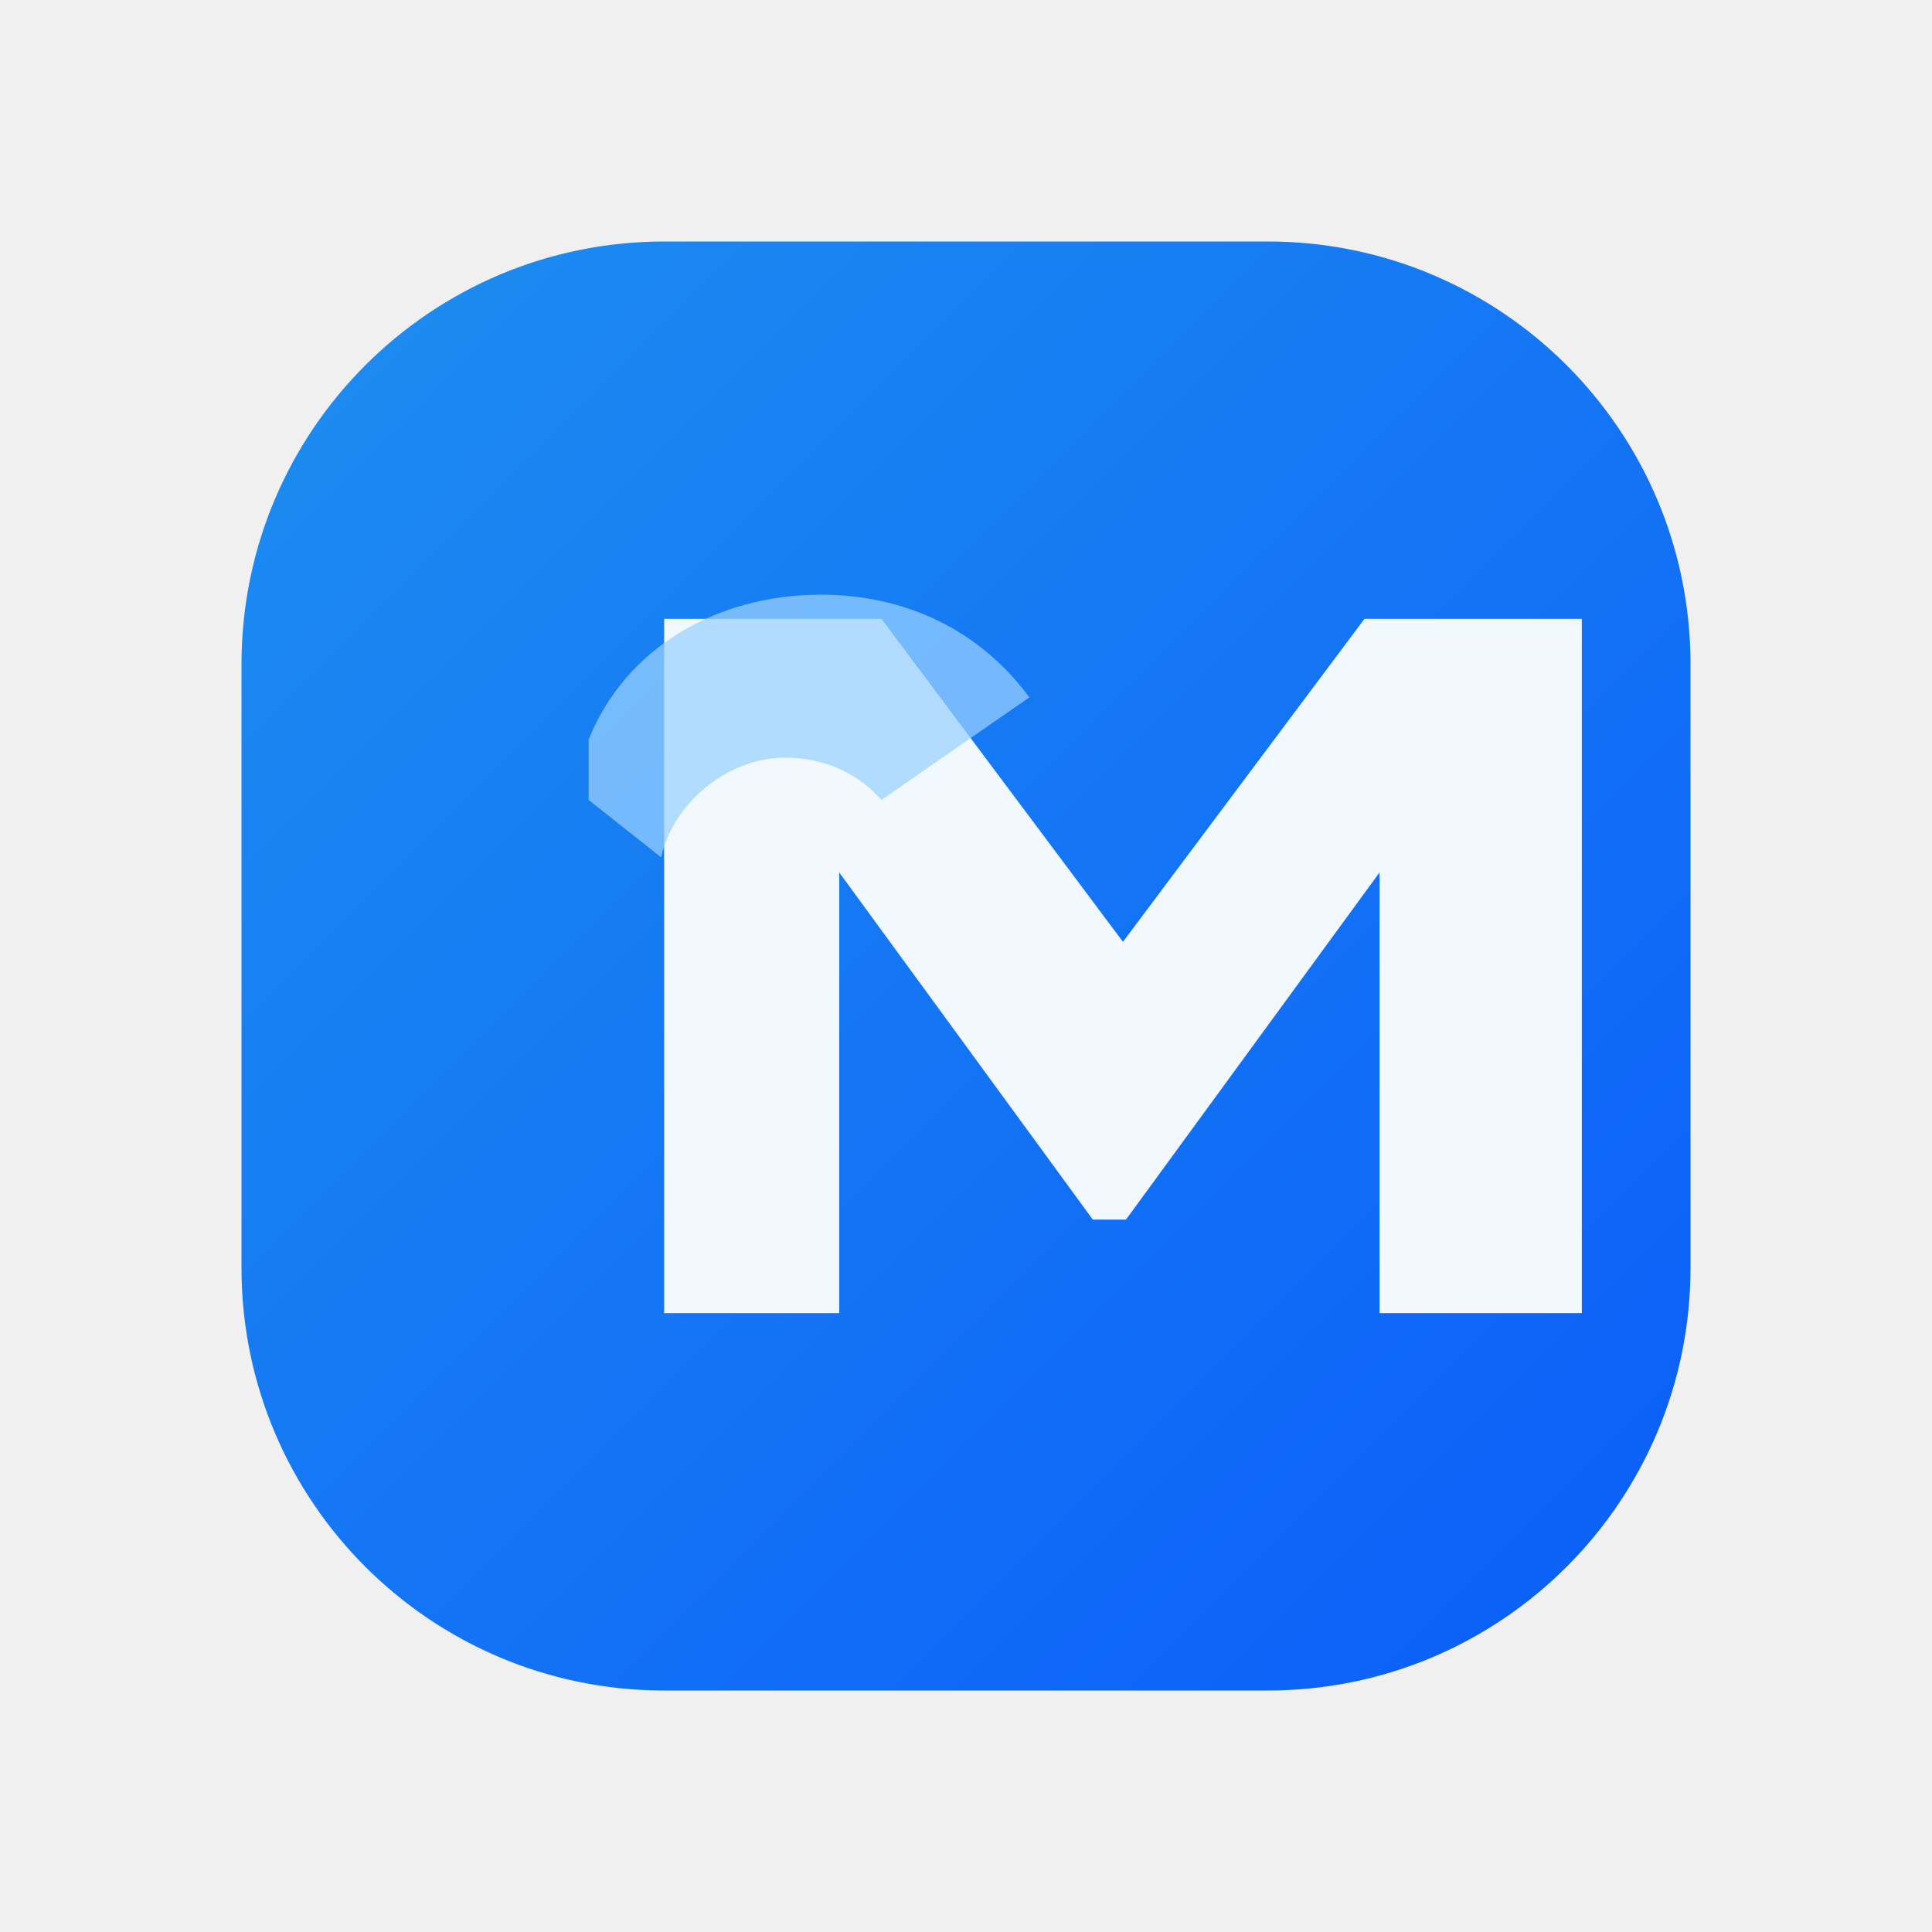
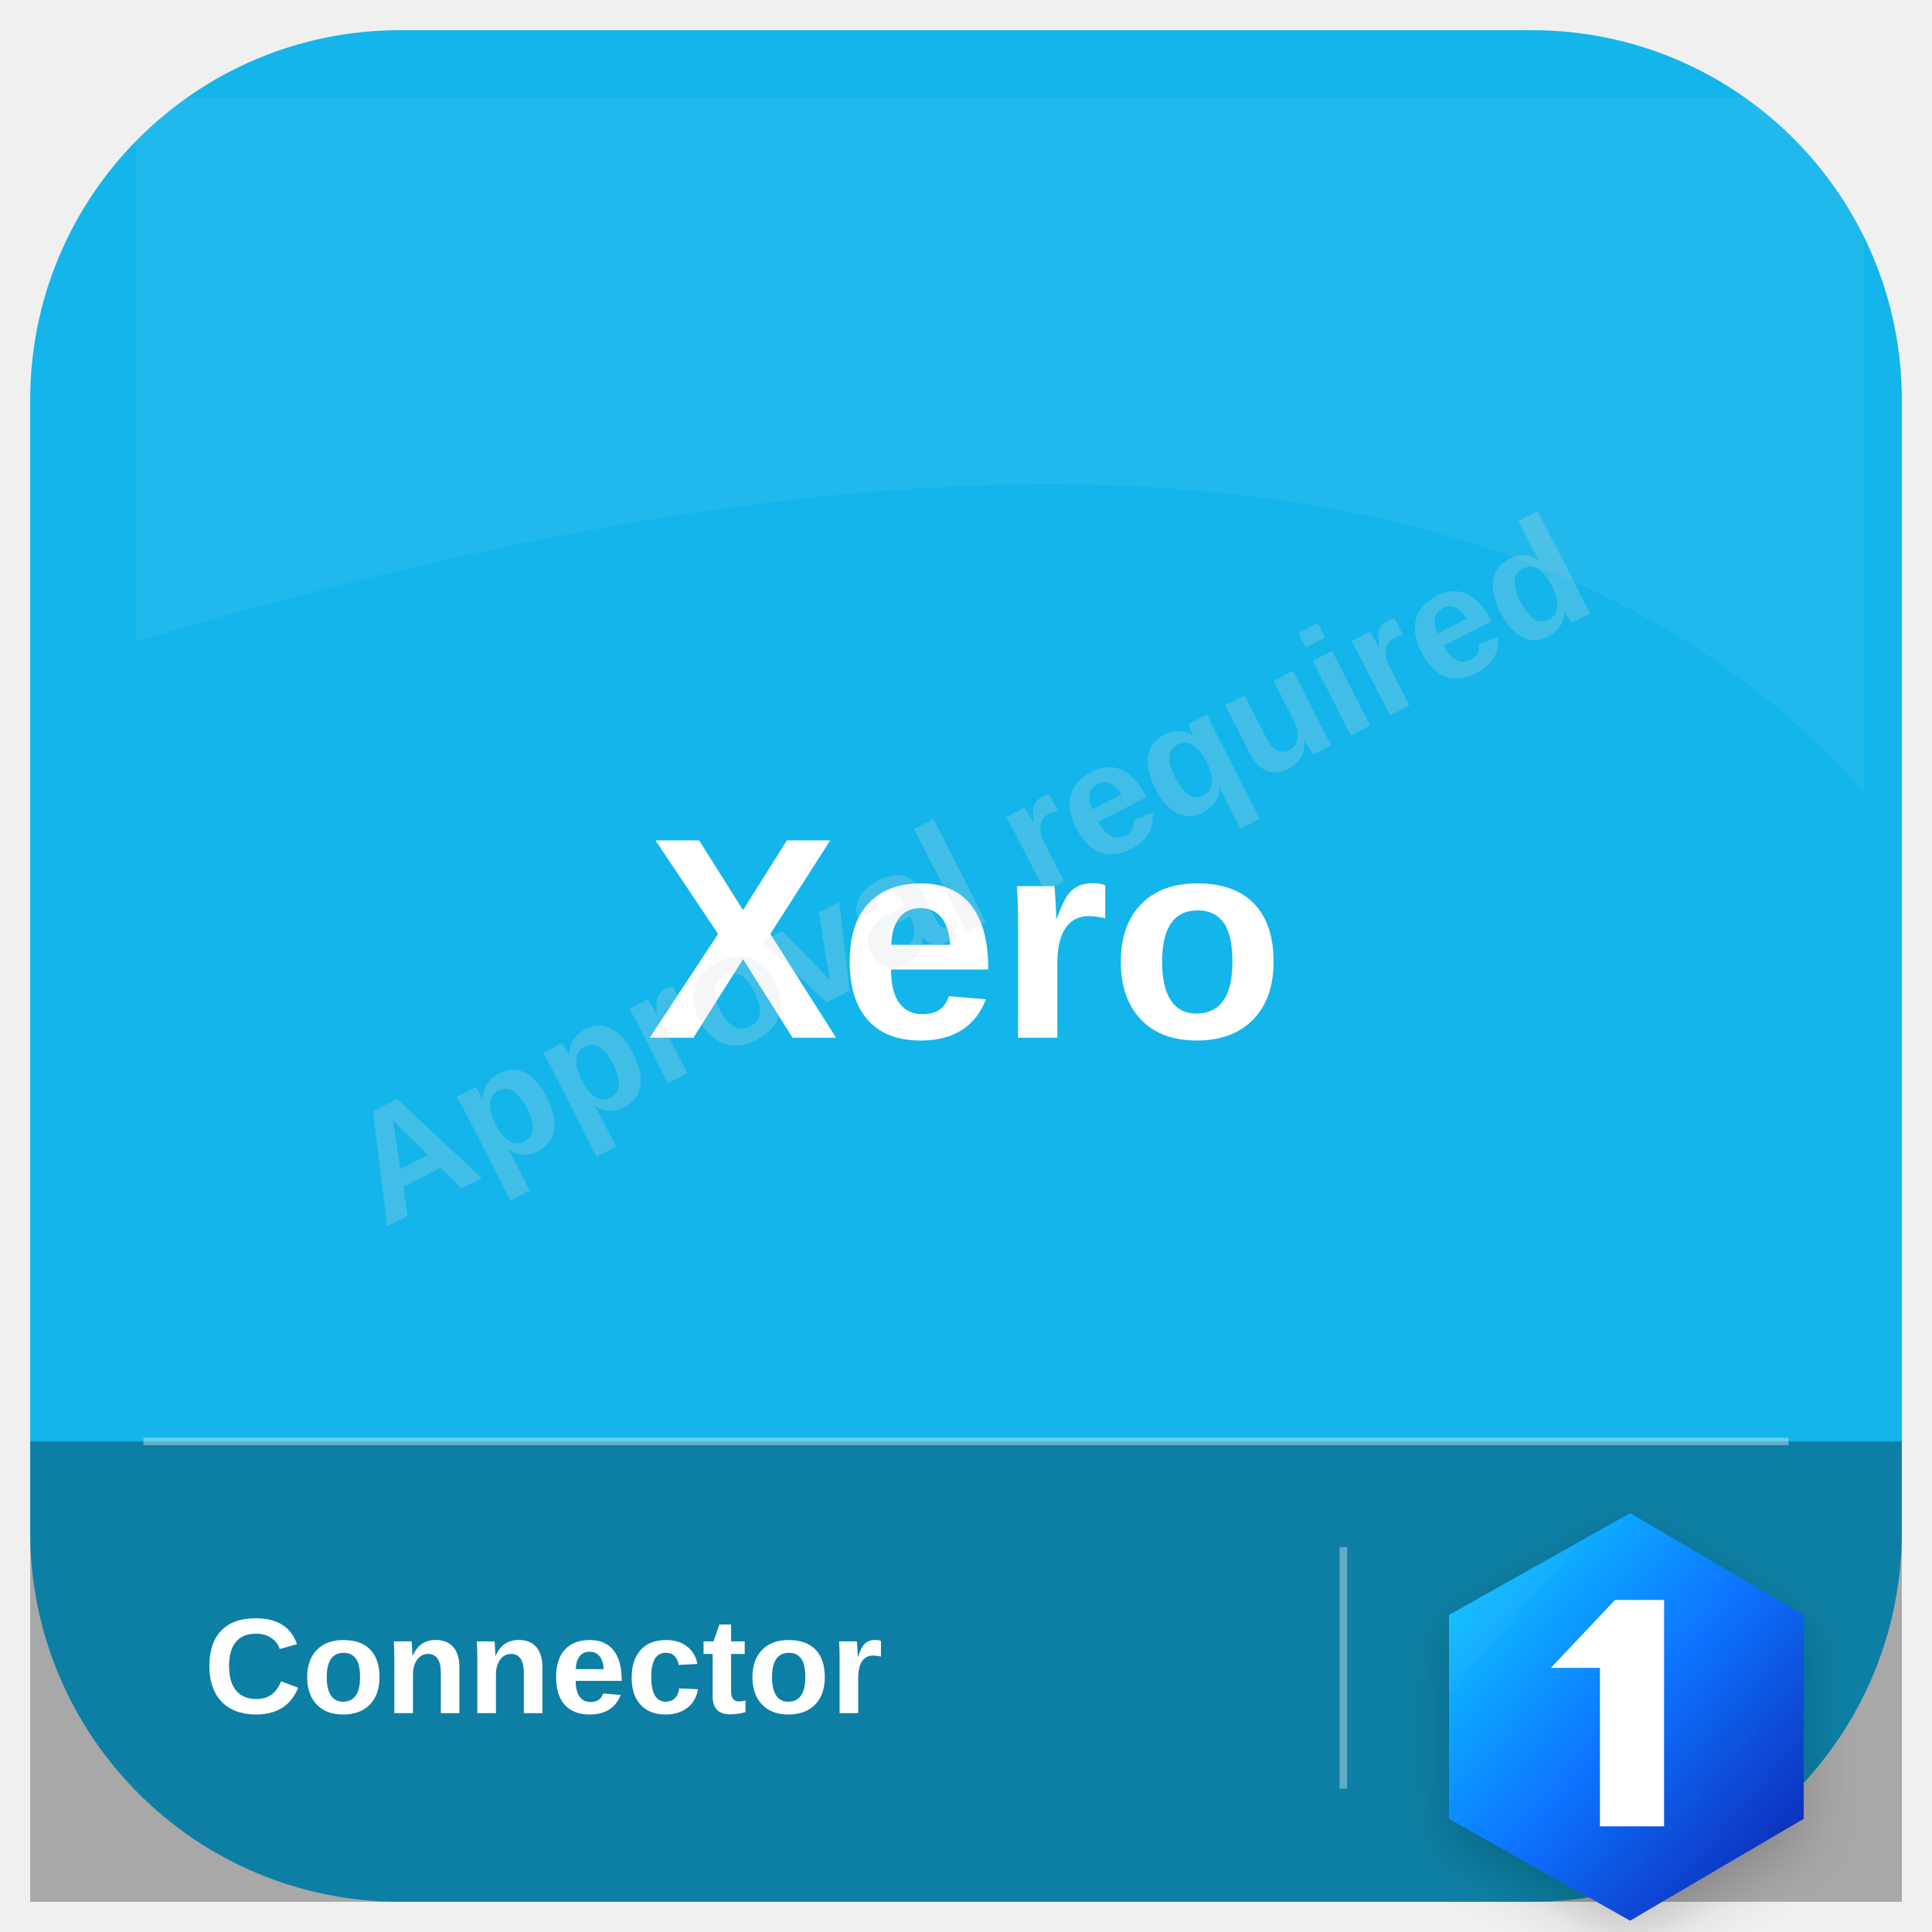
- <svg xmlns="http://www.w3.org/2000/svg" viewBox="0 0 64 64" fill="none">
+ <svg xmlns="http://www.w3.org/2000/svg" viewBox="0 0 512 512" role="img" aria-label="Xero connector">
  <defs>
-     <linearGradient id="xeroBg" x1="10" x2="54" y1="10" y2="54" gradientUnits="userSpaceOnUse">
-       <stop stop-color="#1D8CF0" />
-       <stop offset="1" stop-color="#0B5FF9" />
+     <linearGradient id="one" x1="0" y1="0" x2="1" y2="1">
+       <stop stop-color="#19d8ff" />
+       <stop offset=".5" stop-color="#0874ff" />
+       <stop offset="1" stop-color="#071ca8" />
    </linearGradient>
+     <filter id="s" x="-30%" y="-30%" width="160%" height="160%">
+       <feDropShadow dx="0" dy="5" stdDeviation="7" flood-opacity=".20" />
+     </filter>
  </defs>
-   <rect x="8" y="8" width="48" height="48" rx="14" fill="url(#xeroBg)" />
-   <path d="M22 20.5h7.2l8 10.7 8-10.7h7.2v23h-6.7v-14.6l-8.4 11.5h-1.1l-8.4-11.5V43.5H22v-23Z" fill="#F1F9FF" />
-   <path d="M19.5 24.5c1.2-3 4.2-4.8 7.7-4.8 2.7 0 5.2 1.1 6.9 3.4l-4.9 3.4c-.8-.9-1.9-1.4-3.2-1.4-1.9 0-3.7 1.5-4.1 3.3l-2.4-1.9Z" fill="#9AD1FF" opacity=".72" />
+   <rect x="8" y="8" width="496" height="496" rx="98" fill="#13B5EA" />
+   <path d="M36 26 H476 Q494 26 494 44 V210 Q370 70 36 170Z" fill="#fff" opacity=".06" />
+   <text x="256" y="275" text-anchor="middle" font-family="Arial,sans-serif" font-size="76" font-weight="800" fill="#FFFFFF">Xero</text>
+   <g transform="rotate(-27 256 230)" opacity=".24">
+     <text x="256" y="245" text-anchor="middle" font-family="Arial,sans-serif" font-size="42" font-weight="700" fill="#D6D9DE">Approval required</text>
+   </g>
+   <rect x="8" y="382" width="496" height="122" fill="#000000" opacity="0.30" />
+   <line x1="38" y1="382" x2="474" y2="382" stroke="#FFFFFF" opacity=".35" stroke-width="2" />
+   <text x="54" y="454" font-family="Arial,sans-serif" font-size="36" font-weight="700" fill="#FFFFFF">Connector</text>
+   <line x1="356" y1="410" x2="356" y2="474" stroke="#FFFFFF" opacity=".35" stroke-width="2" />
+   <g transform="translate(384 401)" filter="url(#s)">
+     <path d="M48 0 94 27v54L48 108 0 81V27Z" fill="url(#one)" />
+     <path d="M44 23 27 41h13v42h17V23Z" fill="#fff" />
+   </g>
</svg>
